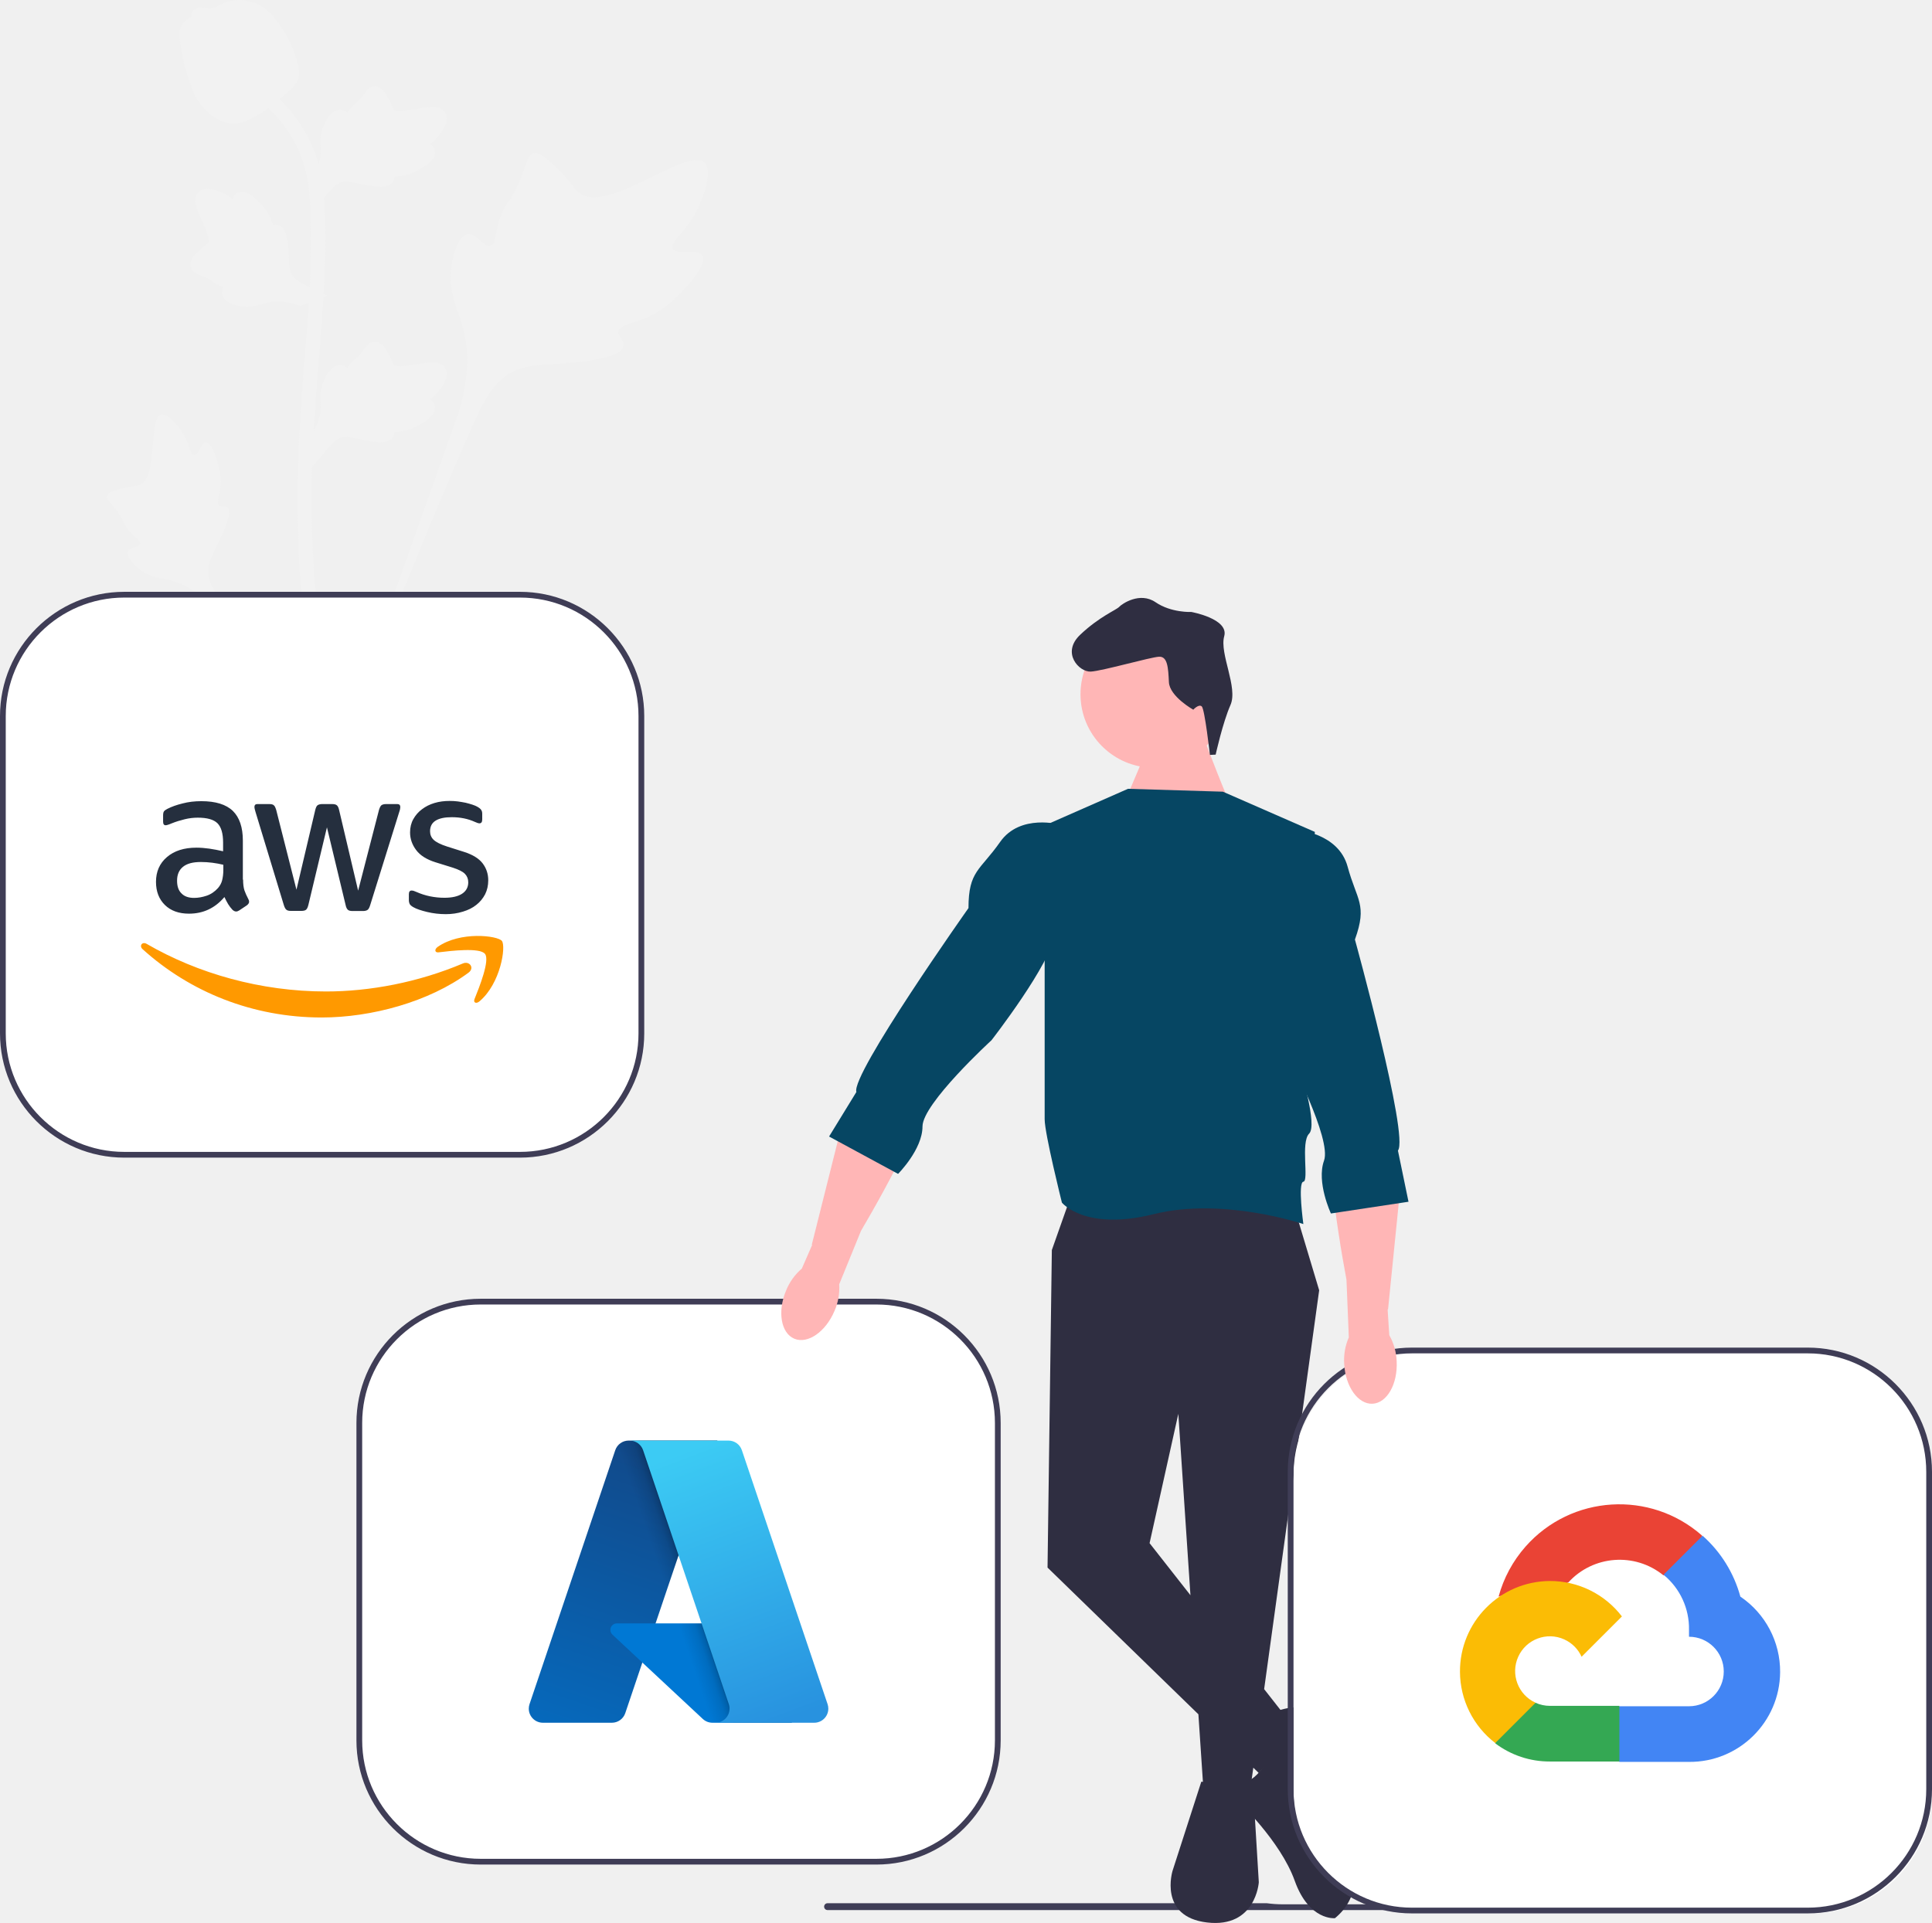
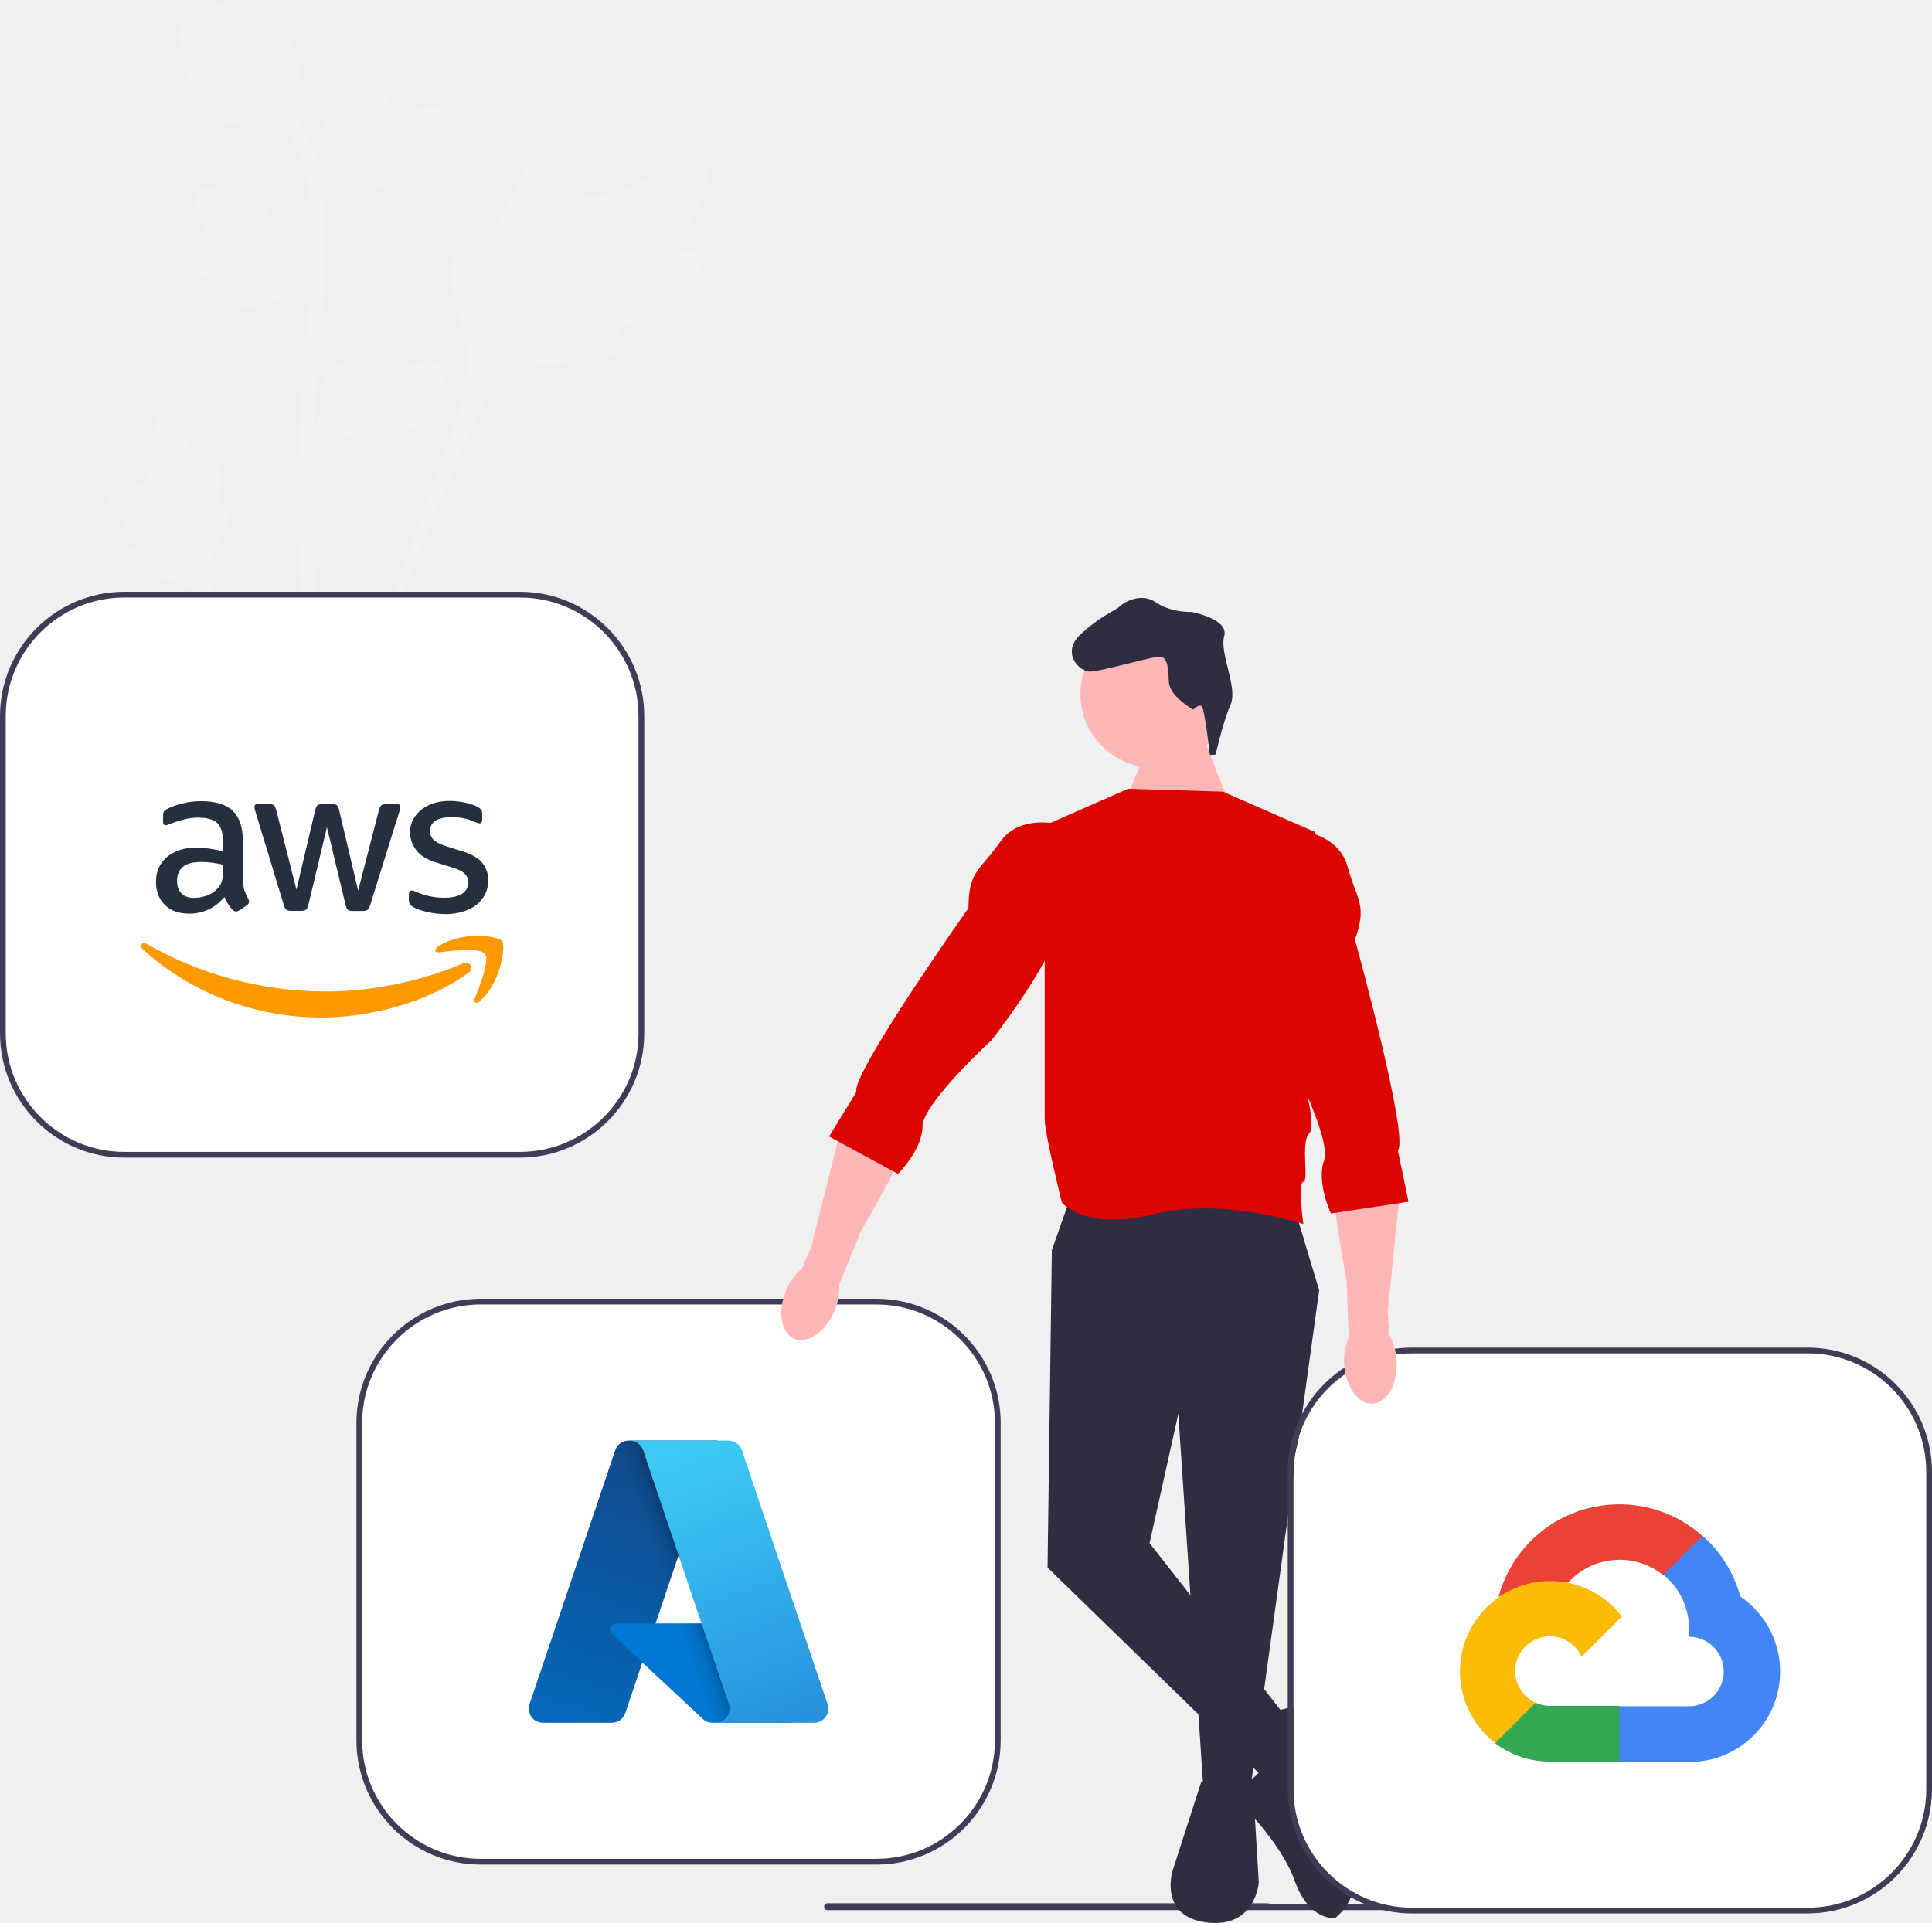
<svg xmlns="http://www.w3.org/2000/svg" width="672.129" height="669.164" viewBox="0 0 672.129 669.164">
  <defs>
-     <linearGradient id="uuid-eb9161ae-d05a-4b98-bd77-bb52b0a075d2-45" x1="-1211.564" y1="1173.417" x2="-1232.059" y2="1233.965" gradientTransform="translate(2123.008 -1324.892) scale(1.5625)" gradientUnits="userSpaceOnUse">
+     <linearGradient id="uuid-eb9161ae-d05a-4b98-bd77-bb52b0a075d2-530" x1="-1211.564" y1="1173.417" x2="-1232.059" y2="1233.965" gradientTransform="translate(2123.008 -1324.892) scale(1.5625)" gradientUnits="userSpaceOnUse">
      <stop offset="0" stop-color="#114a8b" />
      <stop offset="1" stop-color="#0669bc" />
    </linearGradient>
-     <linearGradient id="uuid-2da8b4cb-046d-4115-aa61-a56819df46ae-46" x1="-1205.162" y1="1201.633" x2="-1209.903" y2="1203.236" gradientTransform="translate(2123.008 -1324.892) scale(1.5625)" gradientUnits="userSpaceOnUse">
+     <linearGradient id="uuid-2da8b4cb-046d-4115-aa61-a56819df46ae-531" x1="-1205.162" y1="1201.633" x2="-1209.903" y2="1203.236" gradientTransform="translate(2123.008 -1324.892) scale(1.5625)" gradientUnits="userSpaceOnUse">
      <stop offset="0" stop-color="#000" stop-opacity=".3" />
      <stop offset=".071" stop-color="#000" stop-opacity=".2" />
      <stop offset=".321" stop-color="#000" stop-opacity=".1" />
      <stop offset=".623" stop-color="#000" stop-opacity=".05" />
      <stop offset="1" stop-color="#000" stop-opacity="0" />
    </linearGradient>
-     <linearGradient id="uuid-b4e7c5f5-65fb-4e53-973e-8c028050d1e4-47" x1="-1207.622" y1="1171.596" x2="-1185.125" y2="1231.534" gradientTransform="translate(2123.008 -1324.892) scale(1.5625)" gradientUnits="userSpaceOnUse">
+     <linearGradient id="uuid-b4e7c5f5-65fb-4e53-973e-8c028050d1e4-532" x1="-1207.622" y1="1171.596" x2="-1185.125" y2="1231.534" gradientTransform="translate(2123.008 -1324.892) scale(1.5625)" gradientUnits="userSpaceOnUse">
      <stop offset="0" stop-color="#3ccbf4" />
      <stop offset="1" stop-color="#2892df" />
    </linearGradient>
  </defs>
  <g>
    <path d="M244.301,88.934c-1.663-2.804-8.858,.198-10.181-2.347-1.318-2.536,5.367-6.4,9.186-15.227,.689-1.592,5.029-11.623,1.816-14.718-6.09-5.867-33.96,18.345-43.713,10.421-2.14-1.739-3.636-5.21-10.114-10.846-2.577-2.242-4.135-3.254-5.644-2.878-2.14,.534-2.31,3.398-4.604,9.03-3.441,8.445-5.477,7.935-7.482,14.674-1.488,5.002-1.148,7.91-2.9,8.477-2.479,.802-4.76-4.504-7.901-4.029-3.205,.485-5.143,6.662-5.755,11.287-1.149,8.679,2.039,14.407,3.805,20.429,1.92,6.545,3.059,16.498-1.374,30.587l-43.883,123.641c9.688-25.371,37.74-94.919,49.527-120.764,3.403-7.461,7.16-15.028,14.874-18.015,7.427-2.876,17.628-1.159,30.632-4.292,1.519-.366,5.733-1.438,6.264-3.917,.439-2.049-2.04-3.193-1.66-5.113,.511-2.575,5.386-2.606,11.377-5.577,4.224-2.095,6.856-4.586,9.119-6.728,.682-.646,10.825-10.365,8.611-14.098h-0Z" fill="#f2f2f2" />
    <path d="M71.651,154.024c-1.856,.007-2.458,4.405-4.089,4.32-1.625-.085-1.593-4.481-4.823-8.902-.583-.797-4.254-5.822-6.7-5.138-4.637,1.296-.795,21.961-7.498,24.462-1.471,.549-3.606,.281-8.241,1.835-1.844,.618-2.79,1.091-3.041,1.94-.355,1.204,1.002,2.114,3.103,4.865,3.152,4.126,2.315,4.978,5.043,7.906,2.026,2.174,3.551,2.846,3.324,3.869-.322,1.448-3.584,1.037-4.257,2.715-.687,1.713,1.786,4.447,3.879,6.082,3.929,3.068,7.659,3.156,11.125,4.027,3.766,.946,8.98,3.259,14.616,9.5l48.022,57.213c-9.657-12.075-35.698-45.91-44.981-59.152-2.68-3.823-5.31-7.85-4.55-12.498,.732-4.475,4.517-8.986,6.732-16.273,.259-.851,.948-3.229-.115-4.205-.879-.807-2.156,.08-2.988-.661-1.116-.994,.275-3.395,.545-7.193,.191-2.678-.272-4.688-.671-6.417-.12-.521-1.964-8.303-4.435-8.294v0Z" fill="#f2f2f2" />
    <path d="M108.684,162.337l-1.118-9.984,.511-.757c2.365-3.5,3.57-6.918,3.584-10.162,.002-.516-.022-1.032-.046-1.557-.096-2.083-.217-4.671,1.133-7.689,.757-1.682,2.883-5.578,6.079-5.095,.861,.121,1.511,.516,2.005,.979,.072-.116,.147-.231,.227-.357,.995-1.519,1.784-2.169,2.543-2.796,.583-.482,1.186-.979,2.131-2.155,.415-.516,.738-.969,1.01-1.35,.827-1.152,1.907-2.526,3.811-2.502,2.034,.096,3.1,1.779,3.806,2.892,1.261,1.986,1.832,3.418,2.21,4.368,.137,.347,.294,.738,.374,.858,.656,.964,5.985,.063,7.993-.265,4.51-.752,8.412-1.403,10.02,1.441,1.152,2.034,.296,4.724-2.62,8.21-.909,1.085-1.875,1.909-2.733,2.555,.711,.424,1.347,1.075,1.605,2.097h0c.607,2.42-1.473,4.845-6.18,7.217-1.169,.593-2.743,1.384-4.948,1.764-1.039,.178-1.974,.222-2.774,.246-.017,.463-.125,.964-.407,1.48-.827,1.519-2.548,2.242-5.141,2.068-2.854-.149-5.204-.694-7.277-1.171-1.81-.415-3.37-.766-4.594-.685-2.271,.183-4.02,2.001-6.074,4.358l-5.127,5.992h-0l0,0Z" fill="#f2f2f2" />
    <path d="M113.872,102.894l-9.373,3.614-.862-.302c-3.985-1.399-7.597-1.698-10.739-.889-.5,.129-.992,.283-1.495,.439-1.99,.621-4.463,1.395-7.725,.854-1.819-.305-6.126-1.374-6.471-4.588-.102-.863,.116-1.593,.438-2.188-.13-.041-.261-.084-.403-.129-1.721-.578-2.551-1.175-3.35-1.751-.614-.442-1.247-.899-2.625-1.514-.604-.27-1.124-.468-1.562-.635-1.324-.507-2.927-1.204-3.387-3.052-.423-1.992,.934-3.45,1.832-4.415,1.601-1.723,2.841-2.639,3.664-3.246,.301-.221,.639-.472,.735-.579,.766-.879-1.457-5.805-2.284-7.664-1.871-4.171-3.491-7.781-1.147-10.058,1.676-1.63,4.495-1.485,8.606,.452,1.28,.604,2.322,1.33,3.165,1.996,.23-.795,.698-1.576,1.621-2.085h0c2.187-1.201,5.06,.196,8.548,4.147,.87,.98,2.034,2.302,2.962,4.339,.436,.96,.715,1.853,.942,2.621,.452-.101,.964-.123,1.535,.019,1.679,.415,2.815,1.896,3.304,4.449,.579,2.798,.649,5.21,.713,7.336,.058,1.856,.113,3.454,.503,4.617,.753,2.15,2.955,3.382,5.756,4.77l7.097,3.439-0,0h0Z" fill="#f2f2f2" />
    <path d="M108.684,73.482l-1.118-9.984,.511-.757c2.365-3.5,3.57-6.918,3.584-10.162,.002-.516-.022-1.032-.046-1.557-.096-2.083-.217-4.671,1.133-7.689,.757-1.682,2.883-5.578,6.079-5.095,.861,.121,1.511,.516,2.005,.979,.072-.116,.147-.231,.227-.357,.995-1.519,1.784-2.169,2.543-2.796,.583-.482,1.186-.979,2.131-2.155,.415-.516,.738-.969,1.01-1.35,.827-1.152,1.907-2.526,3.811-2.502,2.034,.096,3.1,1.779,3.806,2.892,1.261,1.986,1.832,3.418,2.21,4.368,.137,.347,.294,.738,.374,.858,.656,.964,5.985,.063,7.993-.265,4.51-.752,8.412-1.403,10.02,1.441,1.152,2.034,.296,4.724-2.62,8.21-.909,1.085-1.875,1.909-2.733,2.555,.711,.424,1.347,1.075,1.605,2.097h0c.607,2.42-1.473,4.845-6.18,7.217-1.169,.593-2.743,1.384-4.948,1.764-1.039,.178-1.974,.222-2.774,.246-.017,.463-.125,.964-.407,1.48-.827,1.519-2.548,2.242-5.141,2.068-2.854-.149-5.204-.694-7.277-1.171-1.81-.415-3.37-.766-4.594-.685-2.271,.183-4.02,2.001-6.074,4.358l-5.127,5.992h-0l0,0Z" fill="#f2f2f2" />
    <path d="M118.899,267.274l-2.092-1.311-.506-2.415,.506,2.415-2.439,.28c-.039-.227-.171-.747-.371-1.562-1.092-4.464-4.421-18.049-7.197-39.443-1.938-14.934-3.035-30.288-3.261-45.642-.227-15.378,.501-27.02,1.085-36.377,.441-7.057,.976-13.777,1.502-20.324,1.398-17.489,2.716-34.01,1.735-52.3-.217-4.083-.673-12.582-5.638-21.626-2.88-5.245-6.848-9.902-11.794-13.835l3.076-3.866c5.459,4.348,9.849,9.506,13.047,15.33,5.505,10.027,6.002,19.288,6.24,23.737,.998,18.613-.335,35.292-1.748,52.95-.521,6.522-1.056,13.213-1.494,20.242-.578,9.27-1.299,20.811-1.075,35.991,.222,15.171,1.306,30.337,3.218,45.083,2.743,21.124,6.023,34.506,7.101,38.903,.574,2.348,.694,2.839,.106,3.77v-0Z" fill="#f2f2f2" />
    <path d="M81.375,42.977c-.202,0-.407-.005-.615-.019-4.204-.227-8.096-2.743-11.572-7.477-1.629-2.227-2.463-4.768-4.127-9.834-.258-.781-1.511-4.744-2.273-10.196-.499-3.563-.436-5.052,.27-6.368,.783-1.466,2.051-2.487,3.478-3.177-.063-.472-.012-.959,.193-1.456,.841-2.058,3.078-1.788,4.288-1.658,.612,.077,1.376,.178,2.201,.135,1.297-.063,1.993-.448,3.049-1.027,1.01-.554,2.266-1.244,4.129-1.625,3.673-.766,6.751,.275,7.766,.617,5.339,1.779,7.971,5.929,11.018,10.736,.607,.964,2.692,4.474,4.069,9.285,.993,3.471,.853,5.014,.554,6.161-.607,2.357-2.042,3.707-5.684,6.686-3.804,3.119-5.713,4.681-7.352,5.631-3.816,2.203-6.211,3.587-9.393,3.587v0h-0Z" fill="#f2f2f2" />
  </g>
  <path d="M286.706,663.479c0,.66,.53,1.19,1.19,1.19h247.29c.66,0,1.19-.53,1.19-1.19,0-.32-.12-.6-.32-.81h-89.72c-1.91,0-3.78-.13-5.62-.38h-152.82c-.66,0-1.19,.53-1.19,1.19Z" fill="#3f3d56" />
  <g>
    <g>
      <path d="M167.23,452.944h137.669c23.323,0,42.23,18.907,42.23,42.23v110.433c0,23.323-18.907,42.23-42.23,42.23H167.23c-23.323,0-42.23-18.907-42.23-42.23v-110.433c0-23.323,18.907-42.23,42.23-42.23Z" fill="#fff" />
      <path d="M124,605.607v-110.433c0-23.837,19.393-43.23,43.23-43.23h137.669c23.837,0,43.23,19.393,43.23,43.23v110.433c0,23.837-19.393,43.229-43.23,43.229H167.23c-23.837,0-43.23-19.393-43.23-43.229Zm43.23-151.663c-22.734,0-41.23,18.496-41.23,41.23v110.433c0,22.734,18.496,41.229,41.23,41.229h137.669c22.734,0,41.23-18.495,41.23-41.229v-110.433c0-22.734-18.496-41.23-41.23-41.23H167.23Z" fill="#3f3d56" />
    </g>
    <g>
-       <path d="M218.701,501.297h30.836l-32.01,94.844c-.675,1.998-2.549,3.344-4.658,3.344h-23.998c-2.711,0-4.909-2.197-4.909-4.908-0-.534,.087-1.064,.258-1.57l29.823-88.366c.674-1.999,2.549-3.345,4.659-3.346v.001l0-0Z" fill="url(#uuid-eb9161ae-d05a-4b98-bd77-bb52b0a075d2-45)" />
+       <path d="M218.701,501.297h30.836l-32.01,94.844c-.675,1.998-2.549,3.344-4.658,3.344h-23.998c-2.711,0-4.909-2.197-4.909-4.908-0-.534,.087-1.064,.258-1.57l29.823-88.366c.674-1.999,2.549-3.345,4.659-3.346v.001l0-0Z" fill="url(#uuid-eb9161ae-d05a-4b98-bd77-bb52b0a075d2-530)" />
      <path d="M263.509,564.911h-48.898c-1.25-.001-2.264,1.011-2.266,2.261-.001,.629,.26,1.229,.72,1.658l31.421,29.327c.915,.853,2.119,1.328,3.37,1.328h27.688l-12.036-34.573Z" fill="#0078d4" />
-       <path d="M218.701,501.297c-2.135-.008-4.027,1.373-4.67,3.409l-29.776,88.22c-.914,2.549,.411,5.356,2.959,6.27,.535,.192,1.1,.289,1.669,.288h24.617c1.867-.334,3.409-1.646,4.038-3.434l5.938-17.5,21.21,19.783c.889,.735,2.004,1.142,3.157,1.151h27.585l-12.098-34.573-35.268,.008,21.585-63.623h-30.947l-0-0Z" fill="url(#uuid-2da8b4cb-046d-4115-aa61-a56819df46ae-46)" />
-       <path d="M258.086,504.636c-.673-1.996-2.545-3.34-4.652-3.34h-34.366c2.106,0,3.978,1.344,4.652,3.34l29.824,88.369c.867,2.569-.512,5.355-3.082,6.222-.506,.171-1.036,.258-1.57,.258h34.367c2.712-.001,4.909-2.2,4.908-4.911-0-.534-.087-1.063-.258-1.569l-29.824-88.369v0Z" fill="url(#uuid-b4e7c5f5-65fb-4e53-973e-8c028050d1e4-47)" />
+       <path d="M218.701,501.297c-2.135-.008-4.027,1.373-4.67,3.409l-29.776,88.22c-.914,2.549,.411,5.356,2.959,6.27,.535,.192,1.1,.289,1.669,.288h24.617c1.867-.334,3.409-1.646,4.038-3.434l5.938-17.5,21.21,19.783c.889,.735,2.004,1.142,3.157,1.151h27.585l-12.098-34.573-35.268,.008,21.585-63.623h-30.947l-0-0Z" fill="url(#uuid-2da8b4cb-046d-4115-aa61-a56819df46ae-531)" />
+       <path d="M258.086,504.636c-.673-1.996-2.545-3.34-4.652-3.34h-34.366c2.106,0,3.978,1.344,4.652,3.34l29.824,88.369c.867,2.569-.512,5.355-3.082,6.222-.506,.171-1.036,.258-1.57,.258h34.367c2.712-.001,4.909-2.2,4.908-4.911-0-.534-.087-1.063-.258-1.569l-29.824-88.369v0Z" fill="url(#uuid-b4e7c5f5-65fb-4e53-973e-8c028050d1e4-532)" />
    </g>
  </g>
  <g>
    <g>
      <path d="M43.23,206.944H180.899c23.323,0,42.23,18.907,42.23,42.23v110.433c0,23.323-18.907,42.23-42.23,42.23H43.23c-23.323,0-42.23-18.907-42.23-42.23v-110.433c0-23.323,18.907-42.23,42.23-42.23v-0Z" fill="#fff" />
      <path d="M0,359.607v-110.433c0-23.837,19.393-43.23,43.23-43.23H180.899c23.837,0,43.23,19.393,43.23,43.23v110.433c0,23.837-19.393,43.229-43.23,43.229H43.23c-23.837,0-43.23-19.393-43.23-43.229ZM43.23,207.945c-22.734,0-41.23,18.496-41.23,41.23v110.433c0,22.734,18.496,41.229,41.23,41.229H180.899c22.734,0,41.23-18.495,41.23-41.229v-110.433c0-22.734-18.496-41.23-41.23-41.23H43.23v-0Z" fill="#3f3d56" />
    </g>
    <g>
      <path d="M84.569,306.08c0,1.551,.168,2.808,.461,3.73,.335,.922,.754,1.928,1.341,3.018,.21,.335,.293,.671,.293,.964,0,.419-.251,.838-.796,1.257l-2.64,1.76c-.377,.251-.754,.377-1.09,.377-.419,0-.838-.21-1.257-.587-.587-.629-1.09-1.299-1.509-1.97-.419-.712-.838-1.509-1.299-2.473-3.269,3.856-7.376,5.784-12.322,5.784-3.521,0-6.329-1.006-8.382-3.018s-3.101-4.694-3.101-8.047c0-3.562,1.257-6.454,3.814-8.634s5.951-3.269,10.268-3.269c1.425,0,2.892,.126,4.443,.335,1.551,.21,3.143,.545,4.82,.922v-3.06c0-3.185-.671-5.407-1.97-6.706-1.341-1.299-3.604-1.928-6.832-1.928-1.467,0-2.976,.168-4.526,.545s-3.06,.838-4.526,1.425c-.671,.293-1.174,.461-1.467,.545s-.503,.126-.671,.126c-.587,0-.88-.419-.88-1.299v-2.054c0-.671,.084-1.174,.293-1.467s.587-.587,1.174-.88c1.467-.754,3.227-1.383,5.281-1.886,2.054-.545,4.233-.796,6.538-.796,4.987,0,8.634,1.132,10.981,3.395,2.305,2.263,3.479,5.7,3.479,10.31v13.579h.084l0,0Zm-17.016,6.371c1.383,0,2.808-.251,4.317-.754,1.509-.503,2.85-1.425,3.982-2.682,.671-.796,1.174-1.676,1.425-2.682s.419-2.221,.419-3.646v-1.76c-1.215-.293-2.515-.545-3.856-.712s-2.64-.251-3.94-.251c-2.808,0-4.862,.545-6.245,1.676-1.383,1.132-2.054,2.724-2.054,4.82,0,1.97,.503,3.437,1.551,4.443,1.006,1.048,2.473,1.551,4.401,1.551l-0-0Zm33.655,4.526c-.754,0-1.257-.126-1.593-.419-.335-.251-.629-.838-.88-1.635l-9.849-32.398c-.251-.838-.377-1.383-.377-1.676,0-.671,.335-1.048,1.006-1.048h4.107c.796,0,1.341,.126,1.635,.419,.335,.251,.587,.838,.838,1.635l7.041,27.746,6.538-27.746c.21-.838,.461-1.383,.796-1.635s.922-.419,1.676-.419h3.353c.796,0,1.341,.126,1.676,.419,.335,.251,.629,.838,.796,1.635l6.622,28.081,7.251-28.081c.251-.838,.545-1.383,.838-1.635,.335-.251,.88-.419,1.635-.419h3.898c.671,0,1.048,.335,1.048,1.048,0,.21-.042,.419-.084,.671-.042,.251-.126,.587-.293,1.048l-10.101,32.398c-.251,.838-.545,1.383-.88,1.635s-.88,.419-1.593,.419h-3.604c-.796,0-1.341-.126-1.676-.419s-.629-.838-.796-1.676l-6.496-27.033-6.454,26.991c-.21,.838-.461,1.383-.796,1.676-.335,.293-.922,.419-1.676,.419h-3.604l0,0Zm53.857,1.132c-2.179,0-4.359-.251-6.454-.754-2.096-.503-3.73-1.048-4.82-1.676-.671-.377-1.132-.796-1.299-1.174-.168-.377-.251-.796-.251-1.174v-2.138c0-.88,.335-1.299,.964-1.299,.251,0,.503,.042,.754,.126s.629,.251,1.048,.419c1.425,.629,2.976,1.132,4.61,1.467,1.676,.335,3.311,.503,4.987,.503,2.64,0,4.694-.461,6.119-1.383,1.425-.922,2.179-2.263,2.179-3.982,0-1.174-.377-2.138-1.132-2.934-.754-.796-2.179-1.509-4.233-2.179l-6.077-1.886c-3.06-.964-5.323-2.389-6.706-4.275-1.383-1.844-2.096-3.898-2.096-6.077,0-1.76,.377-3.311,1.132-4.652,.754-1.341,1.76-2.515,3.018-3.437,1.257-.964,2.682-1.676,4.359-2.179s3.437-.712,5.281-.712c.922,0,1.886,.042,2.808,.168,.964,.126,1.844,.293,2.724,.461,.838,.21,1.635,.419,2.389,.671,.754,.251,1.341,.503,1.76,.754,.587,.335,1.006,.671,1.257,1.048,.251,.335,.377,.796,.377,1.383v1.97c0,.88-.335,1.341-.964,1.341-.335,0-.88-.168-1.593-.503-2.389-1.09-5.071-1.635-8.047-1.635-2.389,0-4.275,.377-5.574,1.174s-1.97,2.012-1.97,3.73c0,1.174,.419,2.179,1.257,2.976,.838,.796,2.389,1.593,4.61,2.305l5.951,1.886c3.018,.964,5.197,2.305,6.496,4.024s1.928,3.688,1.928,5.868c0,1.802-.377,3.437-1.09,4.862-.754,1.425-1.76,2.682-3.06,3.688-1.299,1.048-2.85,1.802-4.652,2.347-1.886,.587-3.856,.88-5.993,.88h-0Z" fill="#252f3e" />
      <g>
        <path d="M162.986,338.478c-13.789,10.185-33.823,15.591-51.048,15.591-24.141,0-45.893-8.927-62.323-23.764-1.299-1.174-.126-2.766,1.425-1.844,17.771,10.31,39.69,16.555,62.365,16.555,15.298,0,32.104-3.185,47.57-9.724,2.305-1.048,4.275,1.509,2.012,3.185l-0-0Z" fill="#f90" fill-rule="evenodd" />
        <path d="M168.728,331.94c-1.76-2.263-11.651-1.09-16.136-.545-1.341,.168-1.551-1.006-.335-1.886,7.879-5.532,20.83-3.94,22.339-2.096,1.509,1.886-.419,14.837-7.796,21.04-1.132,.964-2.221,.461-1.718-.796,1.676-4.149,5.407-13.496,3.646-15.717h0Z" fill="#f90" fill-rule="evenodd" />
      </g>
    </g>
  </g>
  <path d="M428.43,280.491c-1-1-9-22-9-22l-19-1-8.693,20.496,36.693,2.504Z" fill="#ffb6b6" />
  <circle cx="401.474" cy="241.59" r="25.575" fill="#ffb6b6" />
  <polygon points="449.93 418.991 458.93 448.991 434.93 622.991 418.682 622.991 409.93 491.991 399.93 536.991 450.93 601.991 437.93 616.991 364.43 545.491 365.93 434.991 371.93 417.991 449.93 418.991" fill="#2f2e41" />
  <path d="M422.916,262.6l-1.998,.098s-1.786-15.931-2.834-16.881-2.947,1.146-2.947,1.146c0,0-8.236-4.6-8.482-9.594s-.443-8.989-3.439-8.841-19.779,4.979-23.774,5.176-10.332-6.499-3.636-12.837,12.591-8.63,13.54-9.678,7.202-5.361,12.664-1.625,12.454,3.391,12.454,3.391c0,0,13.132,2.357,11.43,8.448-1.702,6.091,4.881,17.781,2.18,23.922s-5.156,17.275-5.156,17.275l0-0Z" fill="#2f2e41" />
  <path d="M417.93,619.991l18,2,2,33s-1,16-18,14-12-18-12-18l10-31Z" fill="#2f2e41" />
  <path d="M441.43,596.491s13-6,15,1l4,14s0,14,1,15,20,27,3,41c0,0-9,1-14-13s-20-28-20-28c0,0-2.906-7,2.047-6.5s11.953-11.5,9.953-15.5-1-8-1-8Z" fill="#2f2e41" />
  <path d="M276.329,465.845c-4.652-1.96-5.928-9.474-2.847-16.787,1.19-2.938,3.067-5.549,5.473-7.613l3.594-8.243-.128-.087,10.333-41.183c2.403-9.575,9.018-17.654,18.103-21.517,5.404-2.298,10.533-2.714,12.024,2.793,2.474,9.138-13.642,38.572-23.36,55.133l-7.571,18.577c.205,3.165-.352,6.332-1.622,9.238-3.078,7.311-9.345,11.649-13.998,9.689v0Z" fill="#ffb6b6" />
-   <path d="M392.43,274.491l33,1,32,14-5,83s6,19,3,22,0,16.449-2,16.724,0,14.74,0,14.74c0,0-28-9.465-52-3.465s-32-4-32-4c0,0-6-24-6-29v-102.244l29-12.756Z" fill="#064663" />
-   <path d="M368.93,286.991s-14-4-21,6-11,10-11,23c0,0-41,58-39,64l-9.5,15.5,24,13s8.5-8.5,8.5-16.5,24-30,24-30c0,0,21-27,22-37s2-38,2-38Z" fill="#064663" />
+   <path d="M392.43,274.491l33,1,32,14-5,83s6,19,3,22,0,16.449-2,16.724,0,14.74,0,14.74c0,0-28-9.465-52-3.465s-32-4-32-4c0,0-6-24-6-29v-102.244l29-12.756Z" fill="#dd0400" />
+   <path d="M368.93,286.991s-14-4-21,6-11,10-11,23c0,0-41,58-39,64l-9.5,15.5,24,13s8.5-8.5,8.5-16.5,24-30,24-30c0,0,21-27,22-37s2-38,2-38Z" fill="#dd0400" />
  <g>
    <g>
      <path d="M492.23,470.944h137.669c23.323,0,42.23,18.907,42.23,42.23v110.433c0,23.323-18.907,42.23-42.23,42.23h-137.669c-23.323,0-42.23-18.907-42.23-42.23v-110.433c0-23.323,18.907-42.23,42.23-42.23Z" fill="#fff" />
      <path d="M448,622.607v-110.433c0-23.837,19.393-43.23,43.23-43.23h137.669c23.837,0,43.23,19.393,43.23,43.23v110.433c0,23.837-19.393,43.229-43.23,43.229h-137.669c-23.837,0-43.23-19.393-43.23-43.229Zm43.23-151.663c-22.734,0-41.23,18.496-41.23,41.23v110.433c0,22.734,18.496,41.229,41.23,41.229h137.669c22.734,0,41.23-18.495,41.23-41.229v-110.433c0-22.734-18.496-41.23-41.23-41.23h-137.669Z" fill="#3f3d56" />
    </g>
    <g>
      <path d="M578.588,548.156h3.397l9.682-9.682,.476-4.111c-18.019-15.904-45.52-14.19-61.424,3.829-4.418,5.005-7.625,10.96-9.373,17.403,1.079-.442,2.273-.514,3.397-.204l19.364-3.193s.985-1.631,1.495-1.529c8.614-9.46,23.109-10.562,33.054-2.514h-.068v0Z" fill="#ea4335" />
      <path d="M605.46,555.596c-2.225-8.195-6.795-15.563-13.147-21.198l-13.589,13.589c5.738,4.689,9.007,11.751,8.867,19.16v2.412c6.679,0,12.094,5.415,12.094,12.094s-5.415,12.094-12.094,12.094h-24.188l-2.412,2.446v14.506l2.412,2.412h24.188c17.373,.135,31.566-13.839,31.702-31.212,.082-10.53-5.11-20.403-13.833-26.302v-0Z" fill="#4285f4" />
      <path d="M539.181,612.974h24.188v-19.364h-24.188c-1.723-0-3.426-.371-4.994-1.087l-3.397,1.053-9.75,9.682-.849,3.397c5.468,4.129,12.139,6.348,18.99,6.319Z" fill="#34a853" />
      <path d="M539.181,550.16c-17.373,.104-31.373,14.272-31.269,31.645,.058,9.701,4.589,18.833,12.279,24.748l14.03-14.03c-6.087-2.75-8.792-9.914-6.042-16.001s9.914-8.792,16.001-6.042c2.682,1.212,4.83,3.36,6.042,6.042l14.03-14.03c-5.97-7.804-15.246-12.367-25.071-12.332l-0,0Z" fill="#fbbc05" />
    </g>
  </g>
  <g>
    <path d="M477.513,488.474c5.041-.264,8.791-6.9,8.376-14.824-.122-3.168-1.002-6.26-2.564-9.018l-.583-8.974,.15-.038,4.257-42.245c.99-9.823-2.491-19.666-9.725-26.384-4.303-3.996-8.986-6.127-12.258-1.453-5.429,7.756-.259,40.913,3.262,59.789l.817,20.044c-1.267,2.907-1.818,6.076-1.609,9.24,.414,7.922,4.837,14.129,9.879,13.865v0Z" fill="#ffb6b6" />
-     <path d="M451.11,288.807s14.527,.989,17.717,12.771,6.953,13.14,2.541,25.368c0,0,18.882,68.472,14.964,73.438l3.676,17.804-26.988,4.083s-5.111-10.88-2.396-18.405-12.394-36.365-12.394-36.365c0,0-10.59-32.525-8.137-42.27s11.016-36.423,11.016-36.423v-0Z" fill="#064663" />
+     <path d="M451.11,288.807s14.527,.989,17.717,12.771,6.953,13.14,2.541,25.368c0,0,18.882,68.472,14.964,73.438l3.676,17.804-26.988,4.083s-5.111-10.88-2.396-18.405-12.394-36.365-12.394-36.365c0,0-10.59-32.525-8.137-42.27s11.016-36.423,11.016-36.423v-0Z" fill="#dd0400" />
  </g>
</svg>
